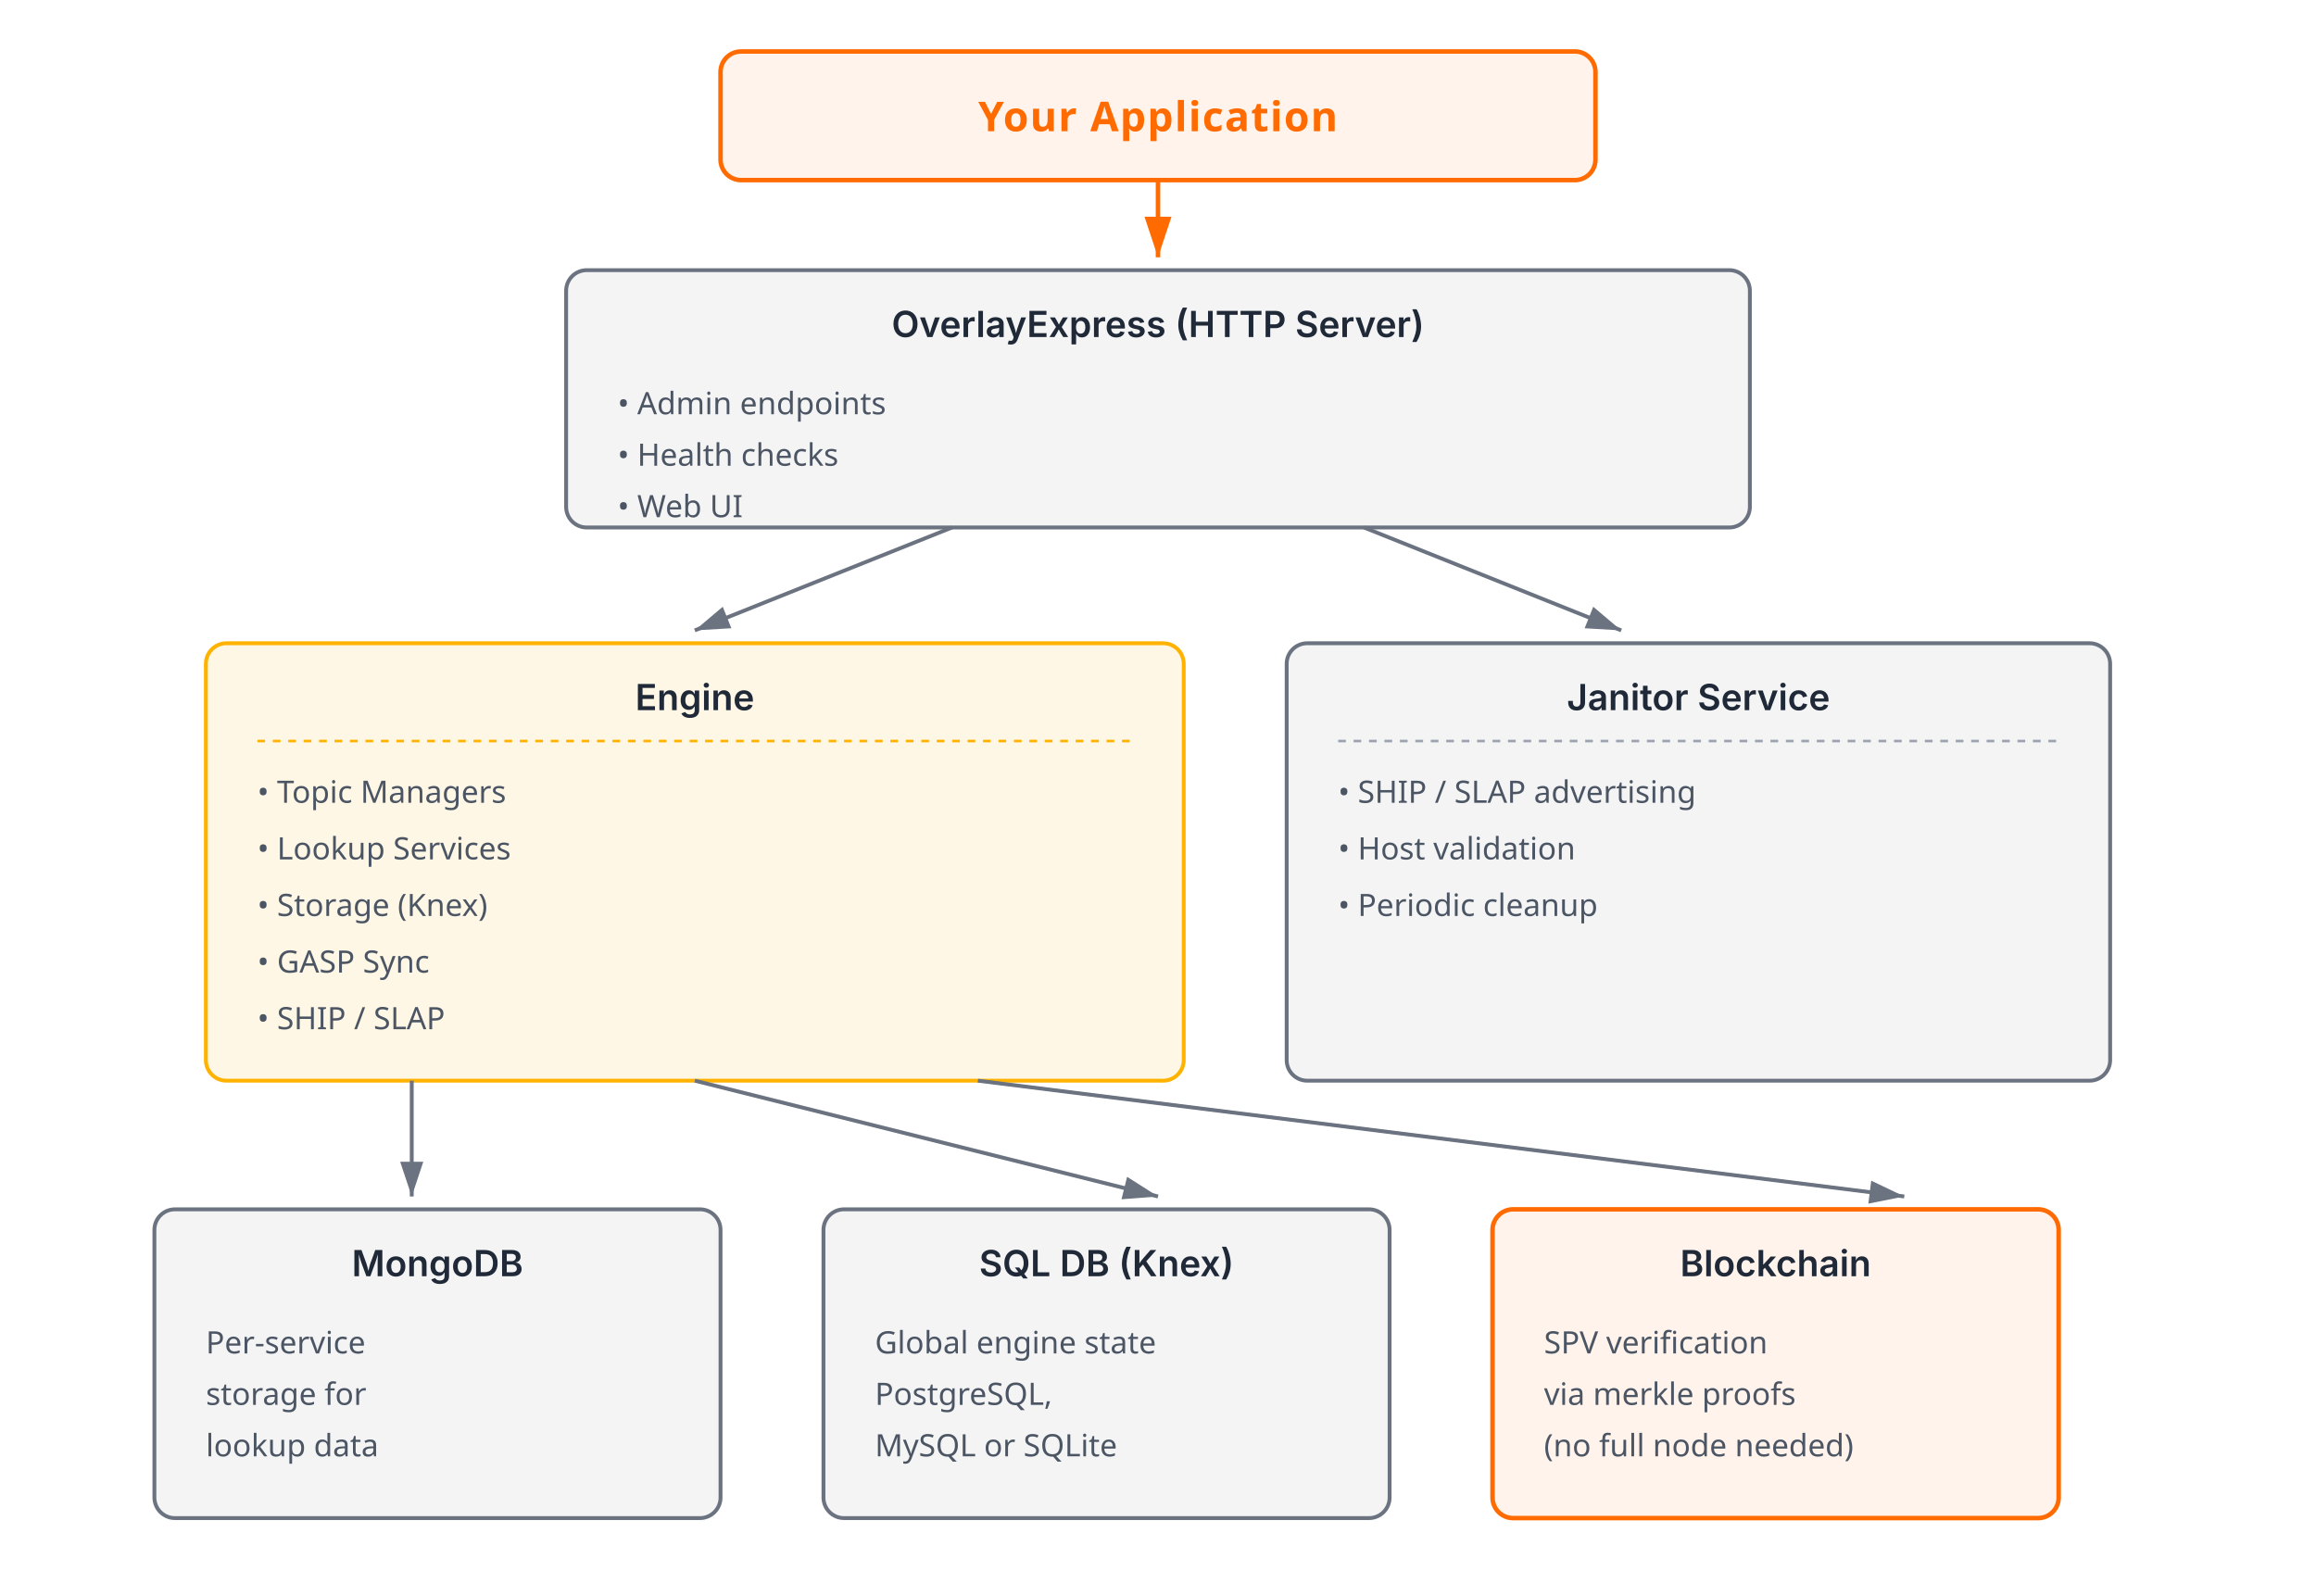
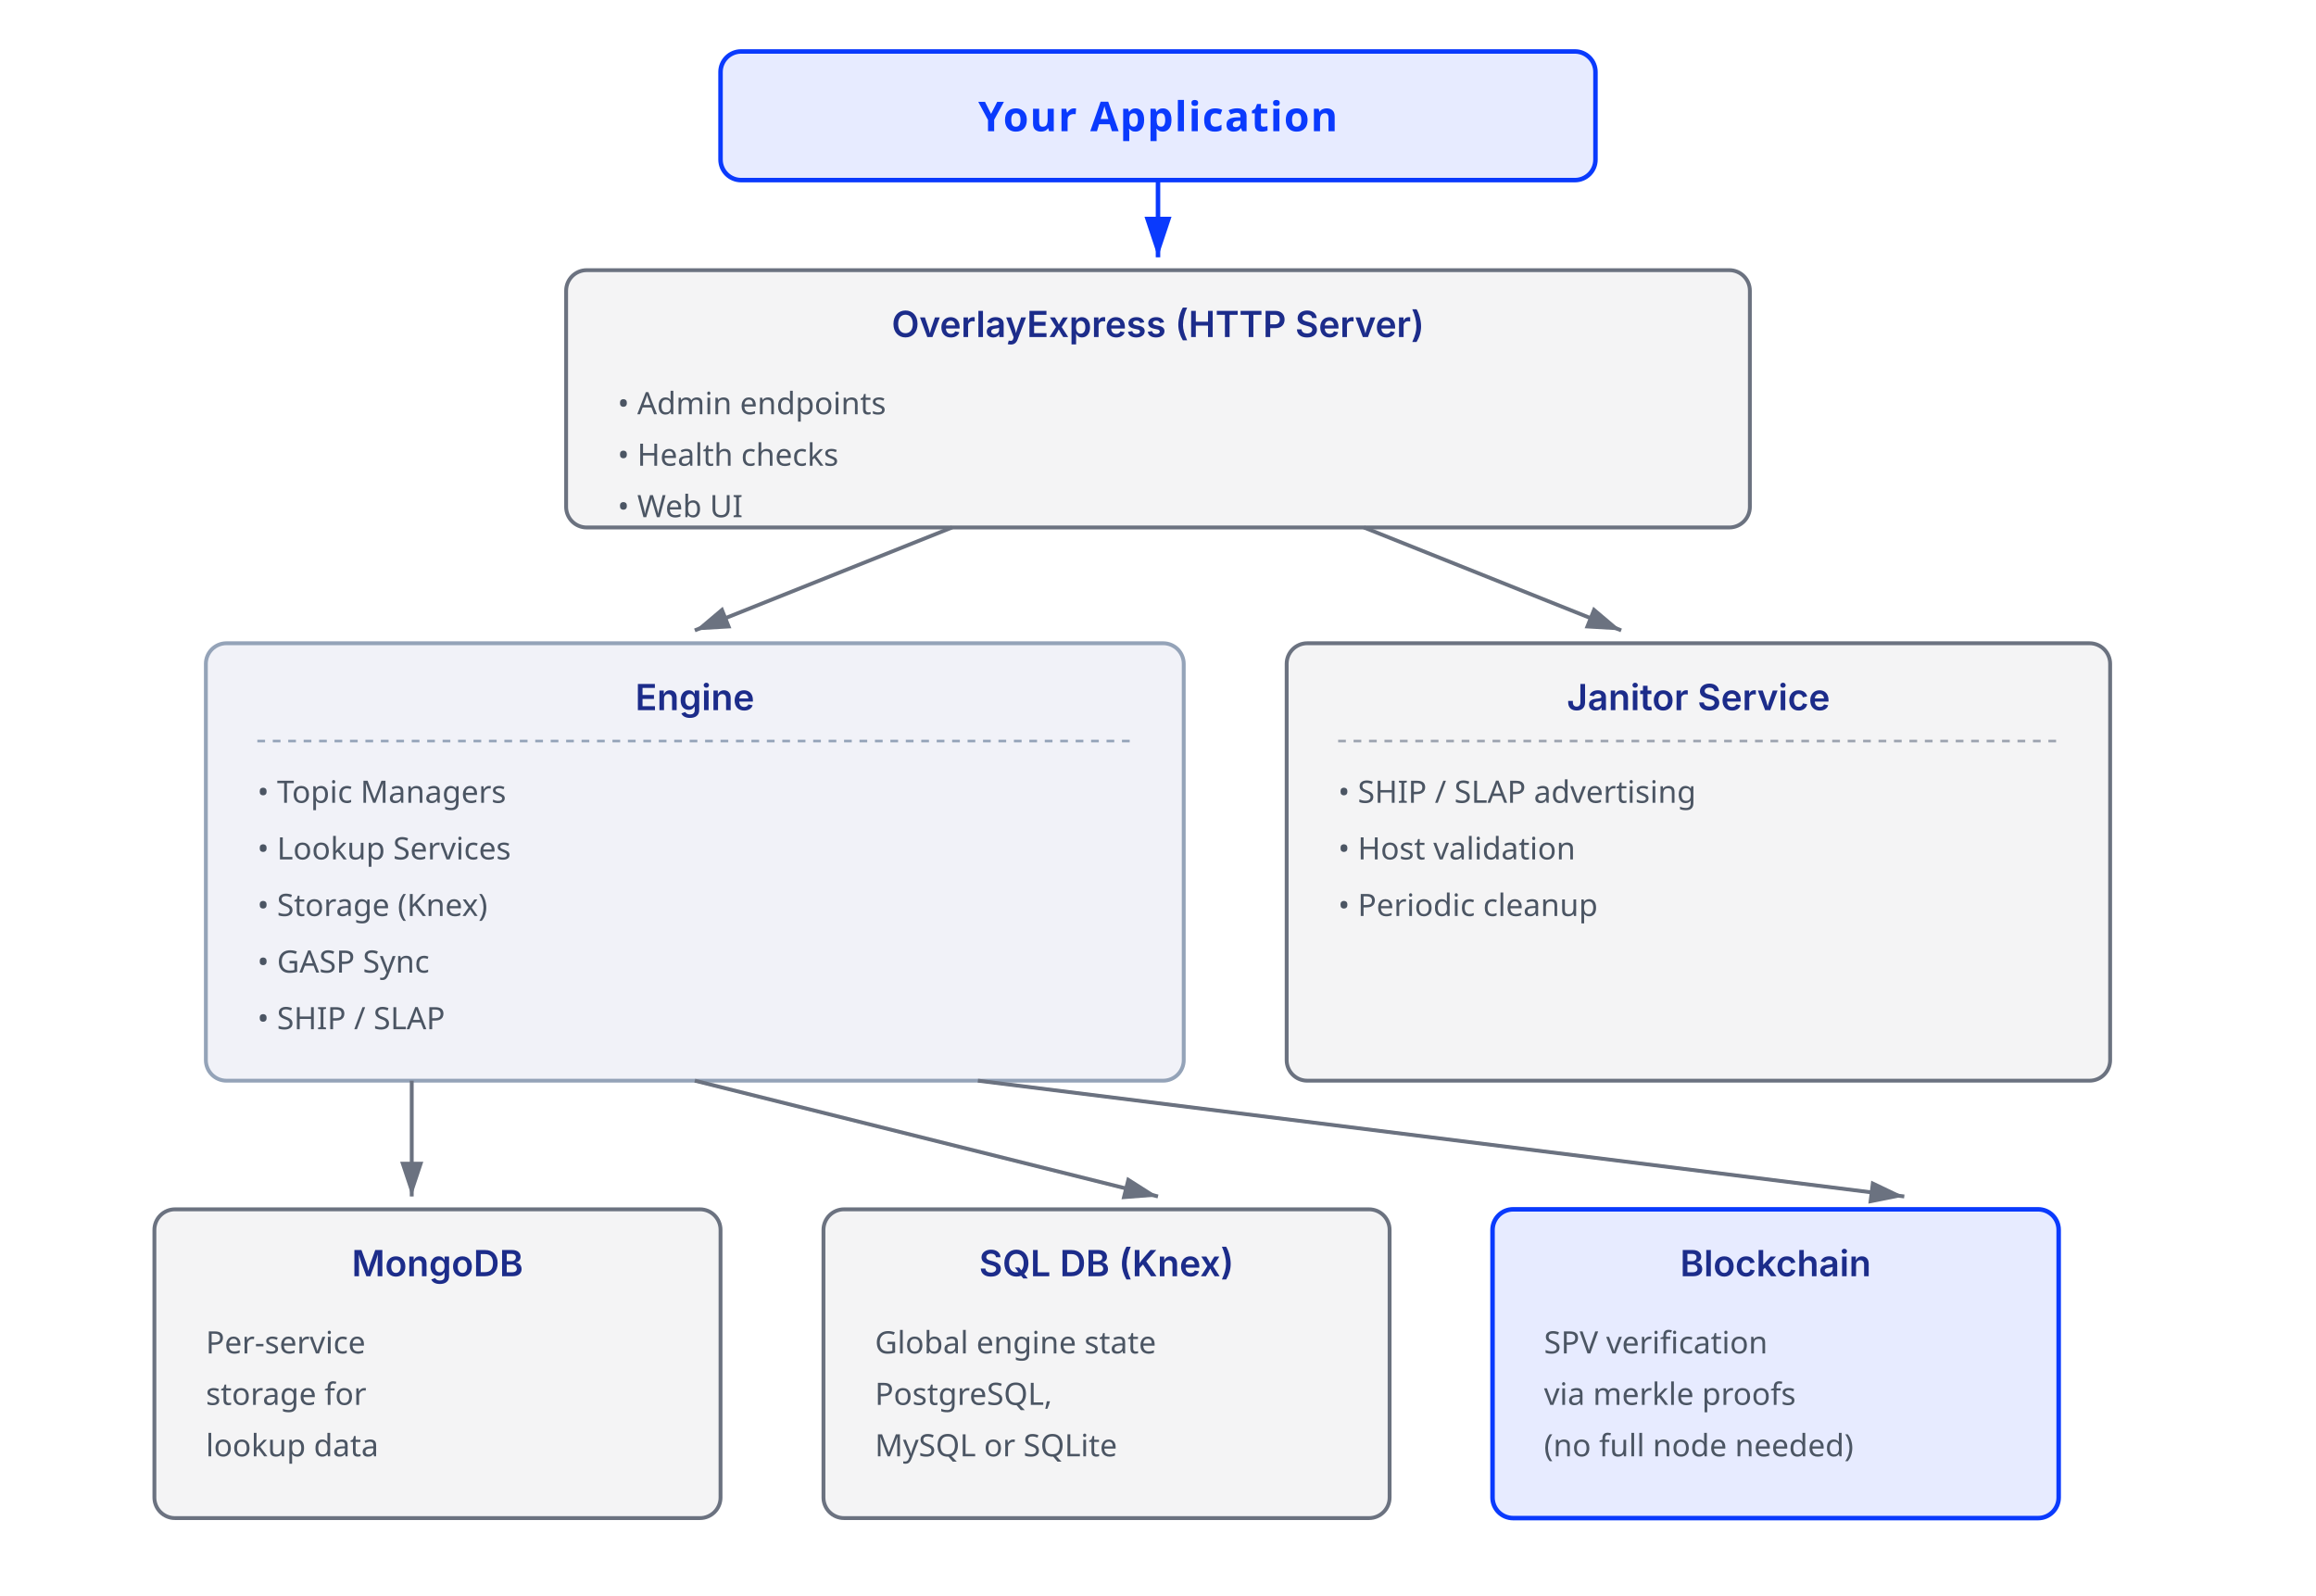
<svg xmlns="http://www.w3.org/2000/svg" viewBox="0 0 900 620" role="img" aria-labelledby="title desc">
  <style>
    .box { fill: rgba(120,120,130,0.08); stroke: #6B7280; stroke-width: 1.5; }
-     .box-accent { fill: rgba(255,107,0,0.08); stroke: #FF6B00; stroke-width: 1.75; }
-     .box-amber { fill: rgba(255,179,0,0.10); stroke: #FFB300; stroke-width: 1.5; }
+     .box-accent { fill: rgba(58,85,255,0.12); stroke: #0a3afd; stroke-width: 1.75; }
+     .box-amber { fill: rgba(28,44,138,0.06); stroke: #94a3b8; stroke-width: 1.5; }
    .arrow { stroke: #6B7280; stroke-width: 1.5; fill: none; marker-end: url(#arrow); }
-     .arrow-orange { stroke: #FF6B00; stroke-width: 1.75; fill: none; marker-end: url(#arrow-orange); }
-     .title { font: 600 14px ui-sans-serif, system-ui, -apple-system, sans-serif; fill: #1F2937; }
+     .arrow-orange { stroke: #0a3afd; stroke-width: 1.75; fill: none; marker-end: url(#arrow-orange); }
+     .title { font: 600 14px ui-sans-serif, system-ui, -apple-system, sans-serif; fill: #1c2c8a; }
    .label { font: 12px ui-sans-serif, system-ui, sans-serif; fill: #4B5563; }
-     .heading { font: 700 16px ui-sans-serif, system-ui, sans-serif; fill: #FF6B00; letter-spacing: 0.5px; }
+     .heading { font: 700 16px ui-sans-serif, system-ui, sans-serif; fill: #0a3afd; letter-spacing: 0.5px; }
  </style>
  <defs>
    <marker id="arrow" markerWidth="10" markerHeight="10" refX="9" refY="3" orient="auto">
      <path d="M0,0 L0,6 L9,3 z" fill="#6B7280" />
    </marker>
    <marker id="arrow-orange" markerWidth="10" markerHeight="10" refX="9" refY="3" orient="auto">
-       <path d="M0,0 L0,6 L9,3 z" fill="#FF6B00" />
+       <path d="M0,0 L0,6 L9,3 z" fill="#0a3afd" />
    </marker>
  </defs>
  <rect x="280" y="20" width="340" height="50" rx="8" class="box-accent" />
  <text x="450" y="51" text-anchor="middle" class="heading">Your Application</text>
  <line x1="450" y1="70" x2="450" y2="100" class="arrow-orange" />
  <rect x="220" y="105" width="460" height="100" rx="8" class="box" />
  <text x="450" y="131" text-anchor="middle" class="title">OverlayExpress (HTTP Server)</text>
  <text x="240" y="161" class="label">• Admin endpoints</text>
  <text x="240" y="181" class="label">• Health checks</text>
  <text x="240" y="201" class="label">• Web UI</text>
  <line x1="370" y1="205" x2="270" y2="245" class="arrow" />
  <line x1="530" y1="205" x2="630" y2="245" class="arrow" />
  <rect x="80" y="250" width="380" height="170" rx="8" class="box-amber" />
  <text x="270" y="276" text-anchor="middle" class="title">Engine</text>
-   <line x1="100" y1="288" x2="440" y2="288" stroke="#FFB300" stroke-width="1" stroke-dasharray="3,3" />
+   <line x1="100" y1="288" x2="440" y2="288" stroke="#94a3b8" stroke-width="1" stroke-dasharray="3,3" />
  <text x="100" y="312" class="label">• Topic Managers</text>
  <text x="100" y="334" class="label">• Lookup Services</text>
  <text x="100" y="356" class="label">• Storage (Knex)</text>
  <text x="100" y="378" class="label">• GASP Sync</text>
  <text x="100" y="400" class="label">• SHIP / SLAP</text>
  <rect x="500" y="250" width="320" height="170" rx="8" class="box" />
  <text x="660" y="276" text-anchor="middle" class="title">Janitor Service</text>
  <line x1="520" y1="288" x2="800" y2="288" stroke="#9CA3AF" stroke-width="1" stroke-dasharray="3,3" />
  <text x="520" y="312" class="label">• SHIP / SLAP advertising</text>
  <text x="520" y="334" class="label">• Host validation</text>
  <text x="520" y="356" class="label">• Periodic cleanup</text>
  <line x1="160" y1="420" x2="160" y2="465" class="arrow" />
  <line x1="270" y1="420" x2="450" y2="465" class="arrow" />
  <line x1="380" y1="420" x2="740" y2="465" class="arrow" />
  <rect x="60" y="470" width="220" height="120" rx="8" class="box" />
  <text x="170" y="496" text-anchor="middle" class="title">MongoDB</text>
  <text x="80" y="526" class="label">Per-service</text>
  <text x="80" y="546" class="label">storage for</text>
  <text x="80" y="566" class="label">lookup data</text>
  <rect x="320" y="470" width="220" height="120" rx="8" class="box" />
  <text x="430" y="496" text-anchor="middle" class="title">SQL DB (Knex)</text>
  <text x="340" y="526" class="label">Global engine state</text>
  <text x="340" y="546" class="label">PostgreSQL,</text>
  <text x="340" y="566" class="label">MySQL or SQLite</text>
  <rect x="580" y="470" width="220" height="120" rx="8" class="box-accent" />
  <text x="690" y="496" text-anchor="middle" class="title">Blockchain</text>
  <text x="600" y="526" class="label">SPV verification</text>
  <text x="600" y="546" class="label">via merkle proofs</text>
  <text x="600" y="566" class="label">(no full node needed)</text>
</svg>
